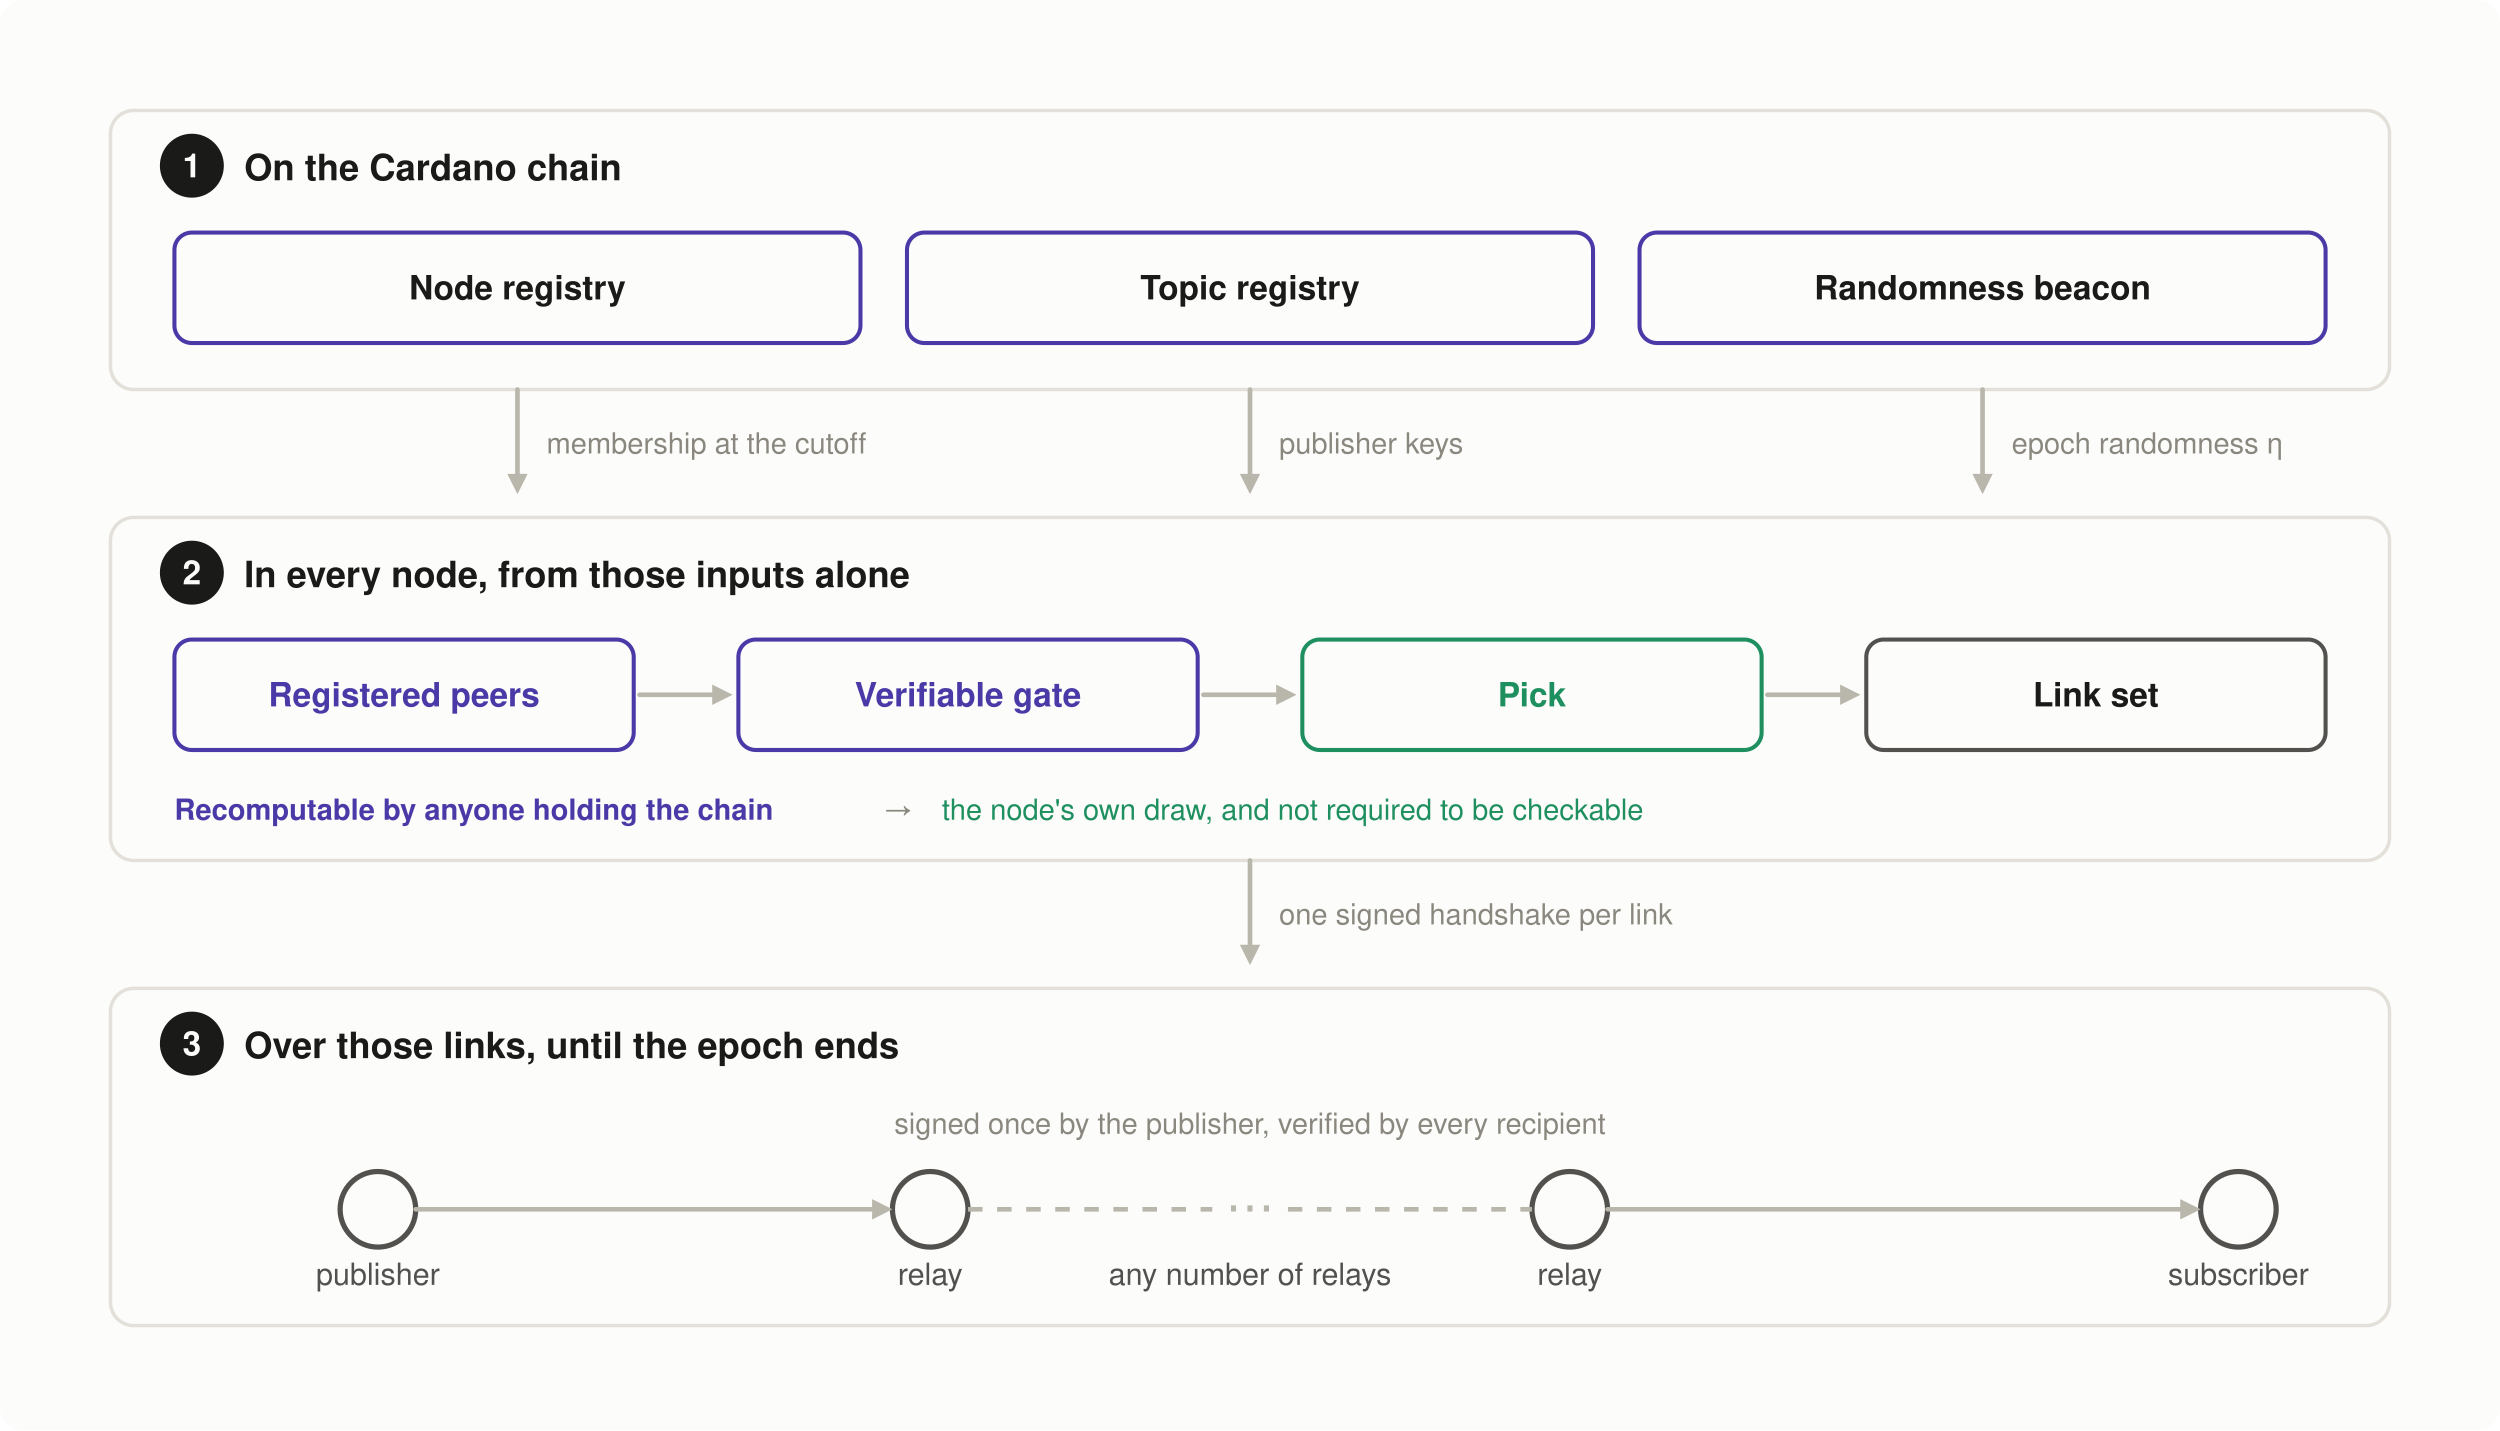
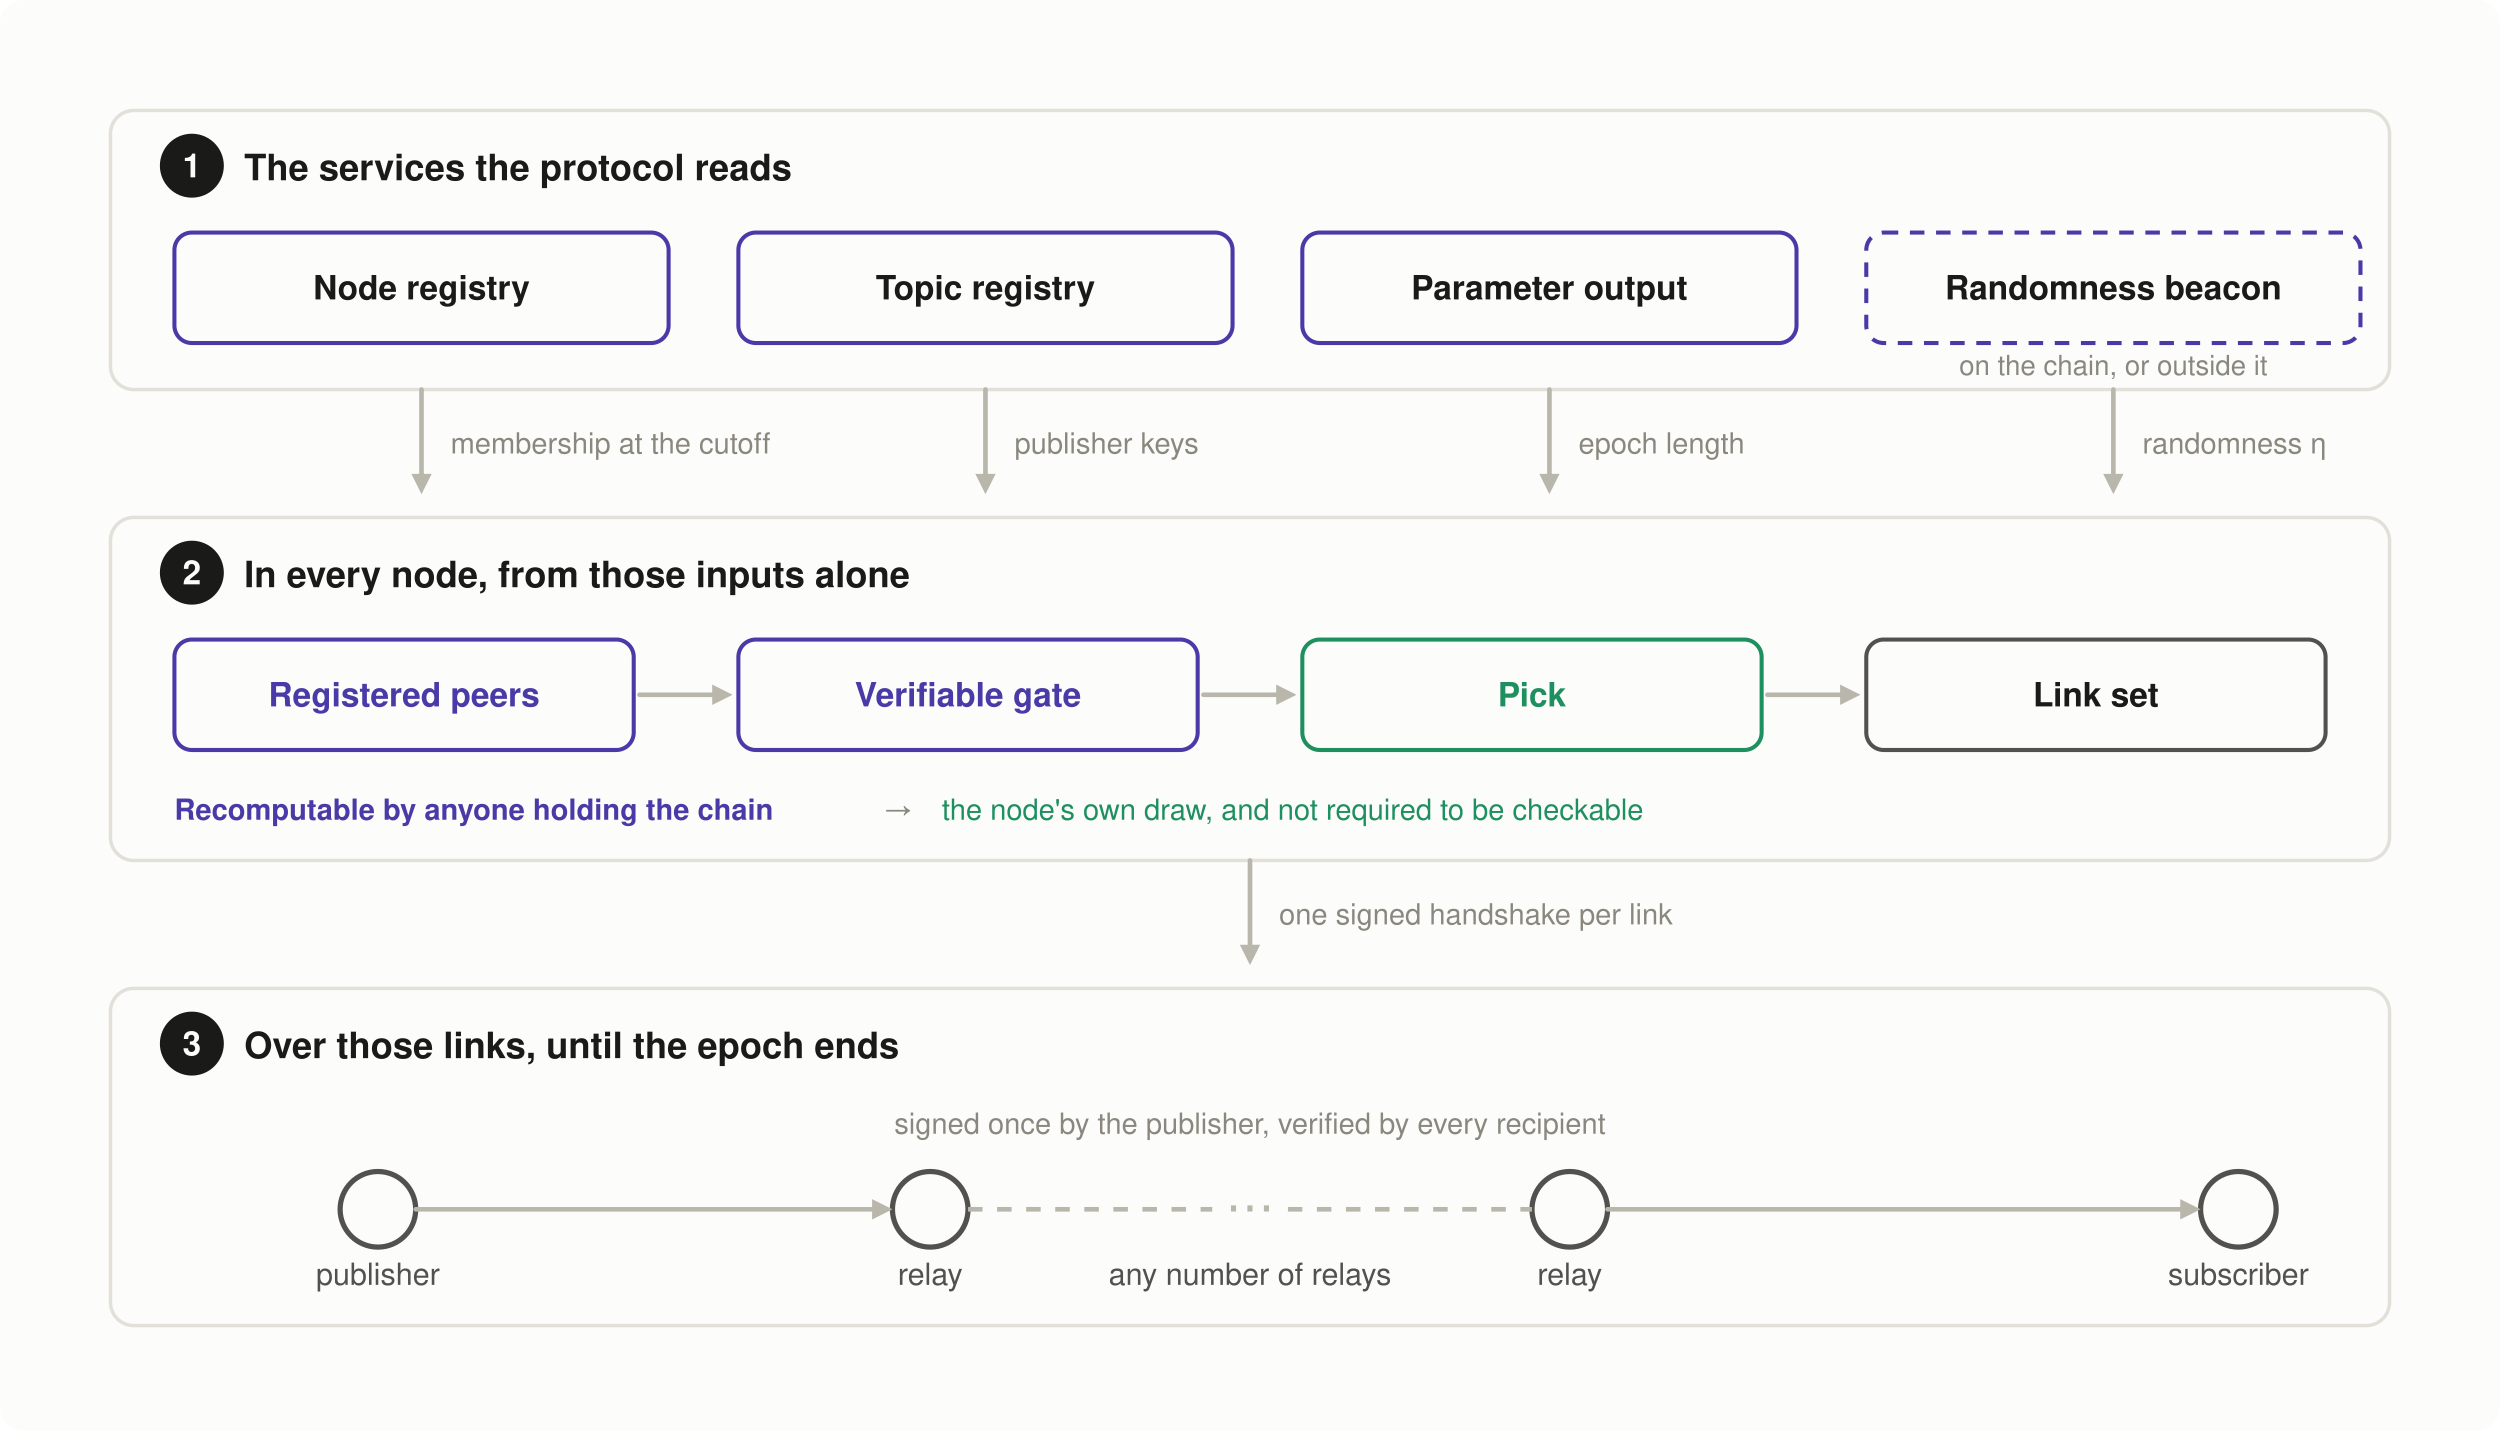
<svg xmlns="http://www.w3.org/2000/svg" viewBox="0 0 860 492" width="860" height="492" role="img" aria-labelledby="t d">
  <rect width="860" height="492" rx="8" fill="#fcfcfb" />
  <rect x="38.0" y="38.0" width="784.0" height="96.0" rx="8" fill="#fcfcfb" stroke="#e2e0d8" stroke-width="1.2" />
  <circle cx="66.0" cy="57.0" r="11.0" fill="#1a1a19" stroke="#1a1a19" stroke-width="0" />
  <text x="66.0" y="61.0" font-size="11.5" fill="#fcfcfb" font-family="-apple-system,BlinkMacSystemFont,Segoe UI,Helvetica,Arial,sans-serif" text-anchor="middle" font-weight="700">1</text>
-   <text x="84.0" y="62.0" font-size="12.5" fill="#1a1a19" font-family="-apple-system,BlinkMacSystemFont,Segoe UI,Helvetica,Arial,sans-serif" font-weight="600">On the Cardano chain</text>
-   <rect x="60.0" y="80.0" width="236.0" height="38.0" rx="6" fill="#fcfcfb" stroke="#4a3aa7" stroke-width="1.4" />
-   <text x="178.0" y="103.0" font-size="11.5" fill="#1a1a19" font-family="-apple-system,BlinkMacSystemFont,Segoe UI,Helvetica,Arial,sans-serif" text-anchor="middle" font-weight="600">Node registry</text>
-   <rect x="312.0" y="80.0" width="236.0" height="38.0" rx="6" fill="#fcfcfb" stroke="#4a3aa7" stroke-width="1.4" />
-   <text x="430.0" y="103.0" font-size="11.5" fill="#1a1a19" font-family="-apple-system,BlinkMacSystemFont,Segoe UI,Helvetica,Arial,sans-serif" text-anchor="middle" font-weight="600">Topic registry</text>
-   <rect x="564.0" y="80.0" width="236.0" height="38.0" rx="6" fill="#fcfcfb" stroke="#4a3aa7" stroke-width="1.4" />
-   <text x="682.0" y="103.0" font-size="11.5" fill="#1a1a19" font-family="-apple-system,BlinkMacSystemFont,Segoe UI,Helvetica,Arial,sans-serif" text-anchor="middle" font-weight="600">Randomness beacon</text>
-   <line x1="178.0" y1="134.0" x2="178.0" y2="163.0" stroke="#b9b6ab" stroke-width="1.6" stroke-linecap="round" />
-   <polygon points="178.0,170.0 174.5,163.0 181.5,163.0" fill="#b9b6ab" />
-   <text x="188.0" y="156.0" font-size="10" fill="#8a887e" font-family="-apple-system,BlinkMacSystemFont,Segoe UI,Helvetica,Arial,sans-serif">membership at the cutoff</text>
-   <line x1="430.0" y1="134.0" x2="430.0" y2="163.0" stroke="#b9b6ab" stroke-width="1.6" stroke-linecap="round" />
-   <polygon points="430.0,170.0 426.5,163.0 433.5,163.0" fill="#b9b6ab" />
-   <text x="440.0" y="156.0" font-size="10" fill="#8a887e" font-family="-apple-system,BlinkMacSystemFont,Segoe UI,Helvetica,Arial,sans-serif">publisher keys</text>
-   <line x1="682.0" y1="134.0" x2="682.0" y2="163.0" stroke="#b9b6ab" stroke-width="1.6" stroke-linecap="round" />
-   <polygon points="682.0,170.0 678.5,163.0 685.5,163.0" fill="#b9b6ab" />
-   <text x="692.0" y="156.0" font-size="10" fill="#8a887e" font-family="-apple-system,BlinkMacSystemFont,Segoe UI,Helvetica,Arial,sans-serif">epoch randomness  η</text>
+   <text x="84.0" y="62.0" font-size="12.5" fill="#1a1a19" font-family="-apple-system,BlinkMacSystemFont,Segoe UI,Helvetica,Arial,sans-serif" font-weight="600">The services the protocol reads</text>
+   <rect x="60.0" y="80.0" width="170.0" height="38.0" rx="6" fill="#fcfcfb" stroke="#4a3aa7" stroke-width="1.4" />
+   <text x="145.0" y="103.0" font-size="11.5" fill="#1a1a19" font-family="-apple-system,BlinkMacSystemFont,Segoe UI,Helvetica,Arial,sans-serif" text-anchor="middle" font-weight="600">Node registry</text>
+   <rect x="254.0" y="80.0" width="170.0" height="38.0" rx="6" fill="#fcfcfb" stroke="#4a3aa7" stroke-width="1.4" />
+   <text x="339.0" y="103.0" font-size="11.5" fill="#1a1a19" font-family="-apple-system,BlinkMacSystemFont,Segoe UI,Helvetica,Arial,sans-serif" text-anchor="middle" font-weight="600">Topic registry</text>
+   <rect x="448.0" y="80.0" width="170.0" height="38.0" rx="6" fill="#fcfcfb" stroke="#4a3aa7" stroke-width="1.4" />
+   <text x="533.0" y="103.0" font-size="11.5" fill="#1a1a19" font-family="-apple-system,BlinkMacSystemFont,Segoe UI,Helvetica,Arial,sans-serif" text-anchor="middle" font-weight="600">Parameter output</text>
+   <rect x="642.0" y="80.0" width="170.0" height="38.0" rx="6" fill="#fcfcfb" stroke="#4a3aa7" stroke-width="1.4" stroke-dasharray="5 4" />
+   <text x="727.0" y="103.0" font-size="11.5" fill="#1a1a19" font-family="-apple-system,BlinkMacSystemFont,Segoe UI,Helvetica,Arial,sans-serif" text-anchor="middle" font-weight="600">Randomness beacon</text>
+   <text x="727.0" y="129.0" font-size="9.5" fill="#8a887e" font-family="-apple-system,BlinkMacSystemFont,Segoe UI,Helvetica,Arial,sans-serif" text-anchor="middle">on the chain, or outside it</text>
+   <line x1="145.0" y1="134.0" x2="145.0" y2="163.0" stroke="#b9b6ab" stroke-width="1.6" stroke-linecap="round" />
+   <polygon points="145.0,170.0 141.5,163.0 148.5,163.0" fill="#b9b6ab" />
+   <text x="155.0" y="156.0" font-size="10" fill="#8a887e" font-family="-apple-system,BlinkMacSystemFont,Segoe UI,Helvetica,Arial,sans-serif">membership at the cutoff</text>
+   <line x1="339.0" y1="134.0" x2="339.0" y2="163.0" stroke="#b9b6ab" stroke-width="1.6" stroke-linecap="round" />
+   <polygon points="339.0,170.0 335.5,163.0 342.5,163.0" fill="#b9b6ab" />
+   <text x="349.0" y="156.0" font-size="10" fill="#8a887e" font-family="-apple-system,BlinkMacSystemFont,Segoe UI,Helvetica,Arial,sans-serif">publisher keys</text>
+   <line x1="533.0" y1="134.0" x2="533.0" y2="163.0" stroke="#b9b6ab" stroke-width="1.6" stroke-linecap="round" />
+   <polygon points="533.0,170.0 529.5,163.0 536.5,163.0" fill="#b9b6ab" />
+   <text x="543.0" y="156.0" font-size="10" fill="#8a887e" font-family="-apple-system,BlinkMacSystemFont,Segoe UI,Helvetica,Arial,sans-serif">epoch length</text>
+   <line x1="727.0" y1="134.0" x2="727.0" y2="163.0" stroke="#b9b6ab" stroke-width="1.6" stroke-linecap="round" />
+   <polygon points="727.0,170.0 723.5,163.0 730.5,163.0" fill="#b9b6ab" />
+   <text x="737.0" y="156.0" font-size="10" fill="#8a887e" font-family="-apple-system,BlinkMacSystemFont,Segoe UI,Helvetica,Arial,sans-serif">randomness  η</text>
  <rect x="38.0" y="178.0" width="784.0" height="118.0" rx="8" fill="#fcfcfb" stroke="#e2e0d8" stroke-width="1.2" />
  <circle cx="66.0" cy="197.0" r="11.0" fill="#1a1a19" stroke="#1a1a19" stroke-width="0" />
  <text x="66.0" y="201.0" font-size="11.5" fill="#fcfcfb" font-family="-apple-system,BlinkMacSystemFont,Segoe UI,Helvetica,Arial,sans-serif" text-anchor="middle" font-weight="700">2</text>
  <text x="84.0" y="202.0" font-size="12.5" fill="#1a1a19" font-family="-apple-system,BlinkMacSystemFont,Segoe UI,Helvetica,Arial,sans-serif" font-weight="600">In every node, from those inputs alone</text>
  <rect x="60.0" y="220.0" width="158.0" height="38.0" rx="6" fill="#fcfcfb" stroke="#4a3aa7" stroke-width="1.4" />
  <text x="139.0" y="243.0" font-size="11.5" fill="#4a3aa7" font-family="-apple-system,BlinkMacSystemFont,Segoe UI,Helvetica,Arial,sans-serif" text-anchor="middle" font-weight="600">Registered peers</text>
  <rect x="254.0" y="220.0" width="158.0" height="38.0" rx="6" fill="#fcfcfb" stroke="#4a3aa7" stroke-width="1.4" />
  <text x="333.0" y="243.0" font-size="11.5" fill="#4a3aa7" font-family="-apple-system,BlinkMacSystemFont,Segoe UI,Helvetica,Arial,sans-serif" text-anchor="middle" font-weight="600">Verifiable gate</text>
  <rect x="448.0" y="220.0" width="158.0" height="38.0" rx="6" fill="#fcfcfb" stroke="#1e8f5e" stroke-width="1.4" />
  <text x="527.0" y="243.0" font-size="11.5" fill="#1e8f5e" font-family="-apple-system,BlinkMacSystemFont,Segoe UI,Helvetica,Arial,sans-serif" text-anchor="middle" font-weight="600">Pick</text>
  <rect x="642.0" y="220.0" width="158.0" height="38.0" rx="6" fill="#fcfcfb" stroke="#52514e" stroke-width="1.4" />
  <text x="721.0" y="243.0" font-size="11.5" fill="#1a1a19" font-family="-apple-system,BlinkMacSystemFont,Segoe UI,Helvetica,Arial,sans-serif" text-anchor="middle" font-weight="600">Link set</text>
  <line x1="220.0" y1="239.0" x2="245.0" y2="239.0" stroke="#b9b6ab" stroke-width="1.6" stroke-linecap="round" />
  <polygon points="252.0,239.0 245.0,242.5 245.0,235.5" fill="#b9b6ab" />
  <line x1="414.0" y1="239.0" x2="439.0" y2="239.0" stroke="#b9b6ab" stroke-width="1.6" stroke-linecap="round" />
  <polygon points="446.0,239.0 439.0,242.5 439.0,235.5" fill="#b9b6ab" />
  <line x1="608.0" y1="239.0" x2="633.0" y2="239.0" stroke="#b9b6ab" stroke-width="1.6" stroke-linecap="round" />
  <polygon points="640.0,239.0 633.0,242.5 633.0,235.5" fill="#b9b6ab" />
  <text x="60.0" y="282.0" font-size="10" fill="#4a3aa7" font-family="-apple-system,BlinkMacSystemFont,Segoe UI,Helvetica,Arial,sans-serif" font-weight="600">Recomputable by anyone holding the chain</text>
  <text x="304.0" y="282.0" font-size="10" fill="#8a887e" font-family="-apple-system,BlinkMacSystemFont,Segoe UI,Helvetica,Arial,sans-serif">→</text>
  <text x="324.0" y="282.0" font-size="10" fill="#1e8f5e" font-family="-apple-system,BlinkMacSystemFont,Segoe UI,Helvetica,Arial,sans-serif">the node's own draw, and not required to be checkable</text>
  <line x1="430.0" y1="296.0" x2="430.0" y2="325.0" stroke="#b9b6ab" stroke-width="1.6" stroke-linecap="round" />
  <polygon points="430.0,332.0 426.5,325.0 433.5,325.0" fill="#b9b6ab" />
  <text x="440.0" y="318.0" font-size="10" fill="#8a887e" font-family="-apple-system,BlinkMacSystemFont,Segoe UI,Helvetica,Arial,sans-serif">one signed handshake per link</text>
  <rect x="38.0" y="340.0" width="784.0" height="116.0" rx="8" fill="#fcfcfb" stroke="#e2e0d8" stroke-width="1.2" />
  <circle cx="66.0" cy="359.0" r="11.0" fill="#1a1a19" stroke="#1a1a19" stroke-width="0" />
  <text x="66.0" y="363.0" font-size="11.5" fill="#fcfcfb" font-family="-apple-system,BlinkMacSystemFont,Segoe UI,Helvetica,Arial,sans-serif" text-anchor="middle" font-weight="700">3</text>
  <text x="84.0" y="364.0" font-size="12.5" fill="#1a1a19" font-family="-apple-system,BlinkMacSystemFont,Segoe UI,Helvetica,Arial,sans-serif" font-weight="600">Over those links, until the epoch ends</text>
  <text x="430.0" y="390.0" font-size="10" fill="#8a887e" font-family="-apple-system,BlinkMacSystemFont,Segoe UI,Helvetica,Arial,sans-serif" text-anchor="middle">signed once by the publisher, verified by every recipient</text>
  <circle cx="130.0" cy="416.0" r="13.0" fill="#fcfcfb" stroke="#52514e" stroke-width="1.8" />
  <text x="130.0" y="442.0" font-size="10.5" fill="#52514e" font-family="-apple-system,BlinkMacSystemFont,Segoe UI,Helvetica,Arial,sans-serif" text-anchor="middle">publisher</text>
  <circle cx="320.0" cy="416.0" r="13.0" fill="#fcfcfb" stroke="#52514e" stroke-width="1.8" />
  <text x="320.0" y="442.0" font-size="10.5" fill="#52514e" font-family="-apple-system,BlinkMacSystemFont,Segoe UI,Helvetica,Arial,sans-serif" text-anchor="middle">relay</text>
  <circle cx="540.0" cy="416.0" r="13.0" fill="#fcfcfb" stroke="#52514e" stroke-width="1.8" />
  <text x="540.0" y="442.0" font-size="10.5" fill="#52514e" font-family="-apple-system,BlinkMacSystemFont,Segoe UI,Helvetica,Arial,sans-serif" text-anchor="middle">relay</text>
  <circle cx="770.0" cy="416.0" r="13.0" fill="#fcfcfb" stroke="#52514e" stroke-width="1.8" />
  <text x="770.0" y="442.0" font-size="10.5" fill="#52514e" font-family="-apple-system,BlinkMacSystemFont,Segoe UI,Helvetica,Arial,sans-serif" text-anchor="middle">subscriber</text>
  <line x1="143.0" y1="416.0" x2="300.0" y2="416.0" stroke="#b9b6ab" stroke-width="1.6" stroke-linecap="round" />
  <polygon points="307.0,416.0 300.0,419.5 300.0,412.5" fill="#b9b6ab" />
  <line x1="553.0" y1="416.0" x2="750.0" y2="416.0" stroke="#b9b6ab" stroke-width="1.6" stroke-linecap="round" />
  <polygon points="757.0,416.0 750.0,419.5 750.0,412.5" fill="#b9b6ab" />
  <line x1="333.0" y1="416.0" x2="527.0" y2="416.0" stroke="#b9b6ab" stroke-width="1.6" stroke-dasharray="5 5" />
  <circle cx="430.0" cy="416.0" r="13.0" fill="#fcfcfb" stroke="#fcfcfb" stroke-width="0" />
  <text x="430.0" y="421.0" font-size="17" fill="#b9b6ab" font-family="-apple-system,BlinkMacSystemFont,Segoe UI,Helvetica,Arial,sans-serif" text-anchor="middle">⋯</text>
  <text x="430.0" y="442.0" font-size="10.5" fill="#52514e" font-family="-apple-system,BlinkMacSystemFont,Segoe UI,Helvetica,Arial,sans-serif" text-anchor="middle">any number of relays</text>
</svg>
